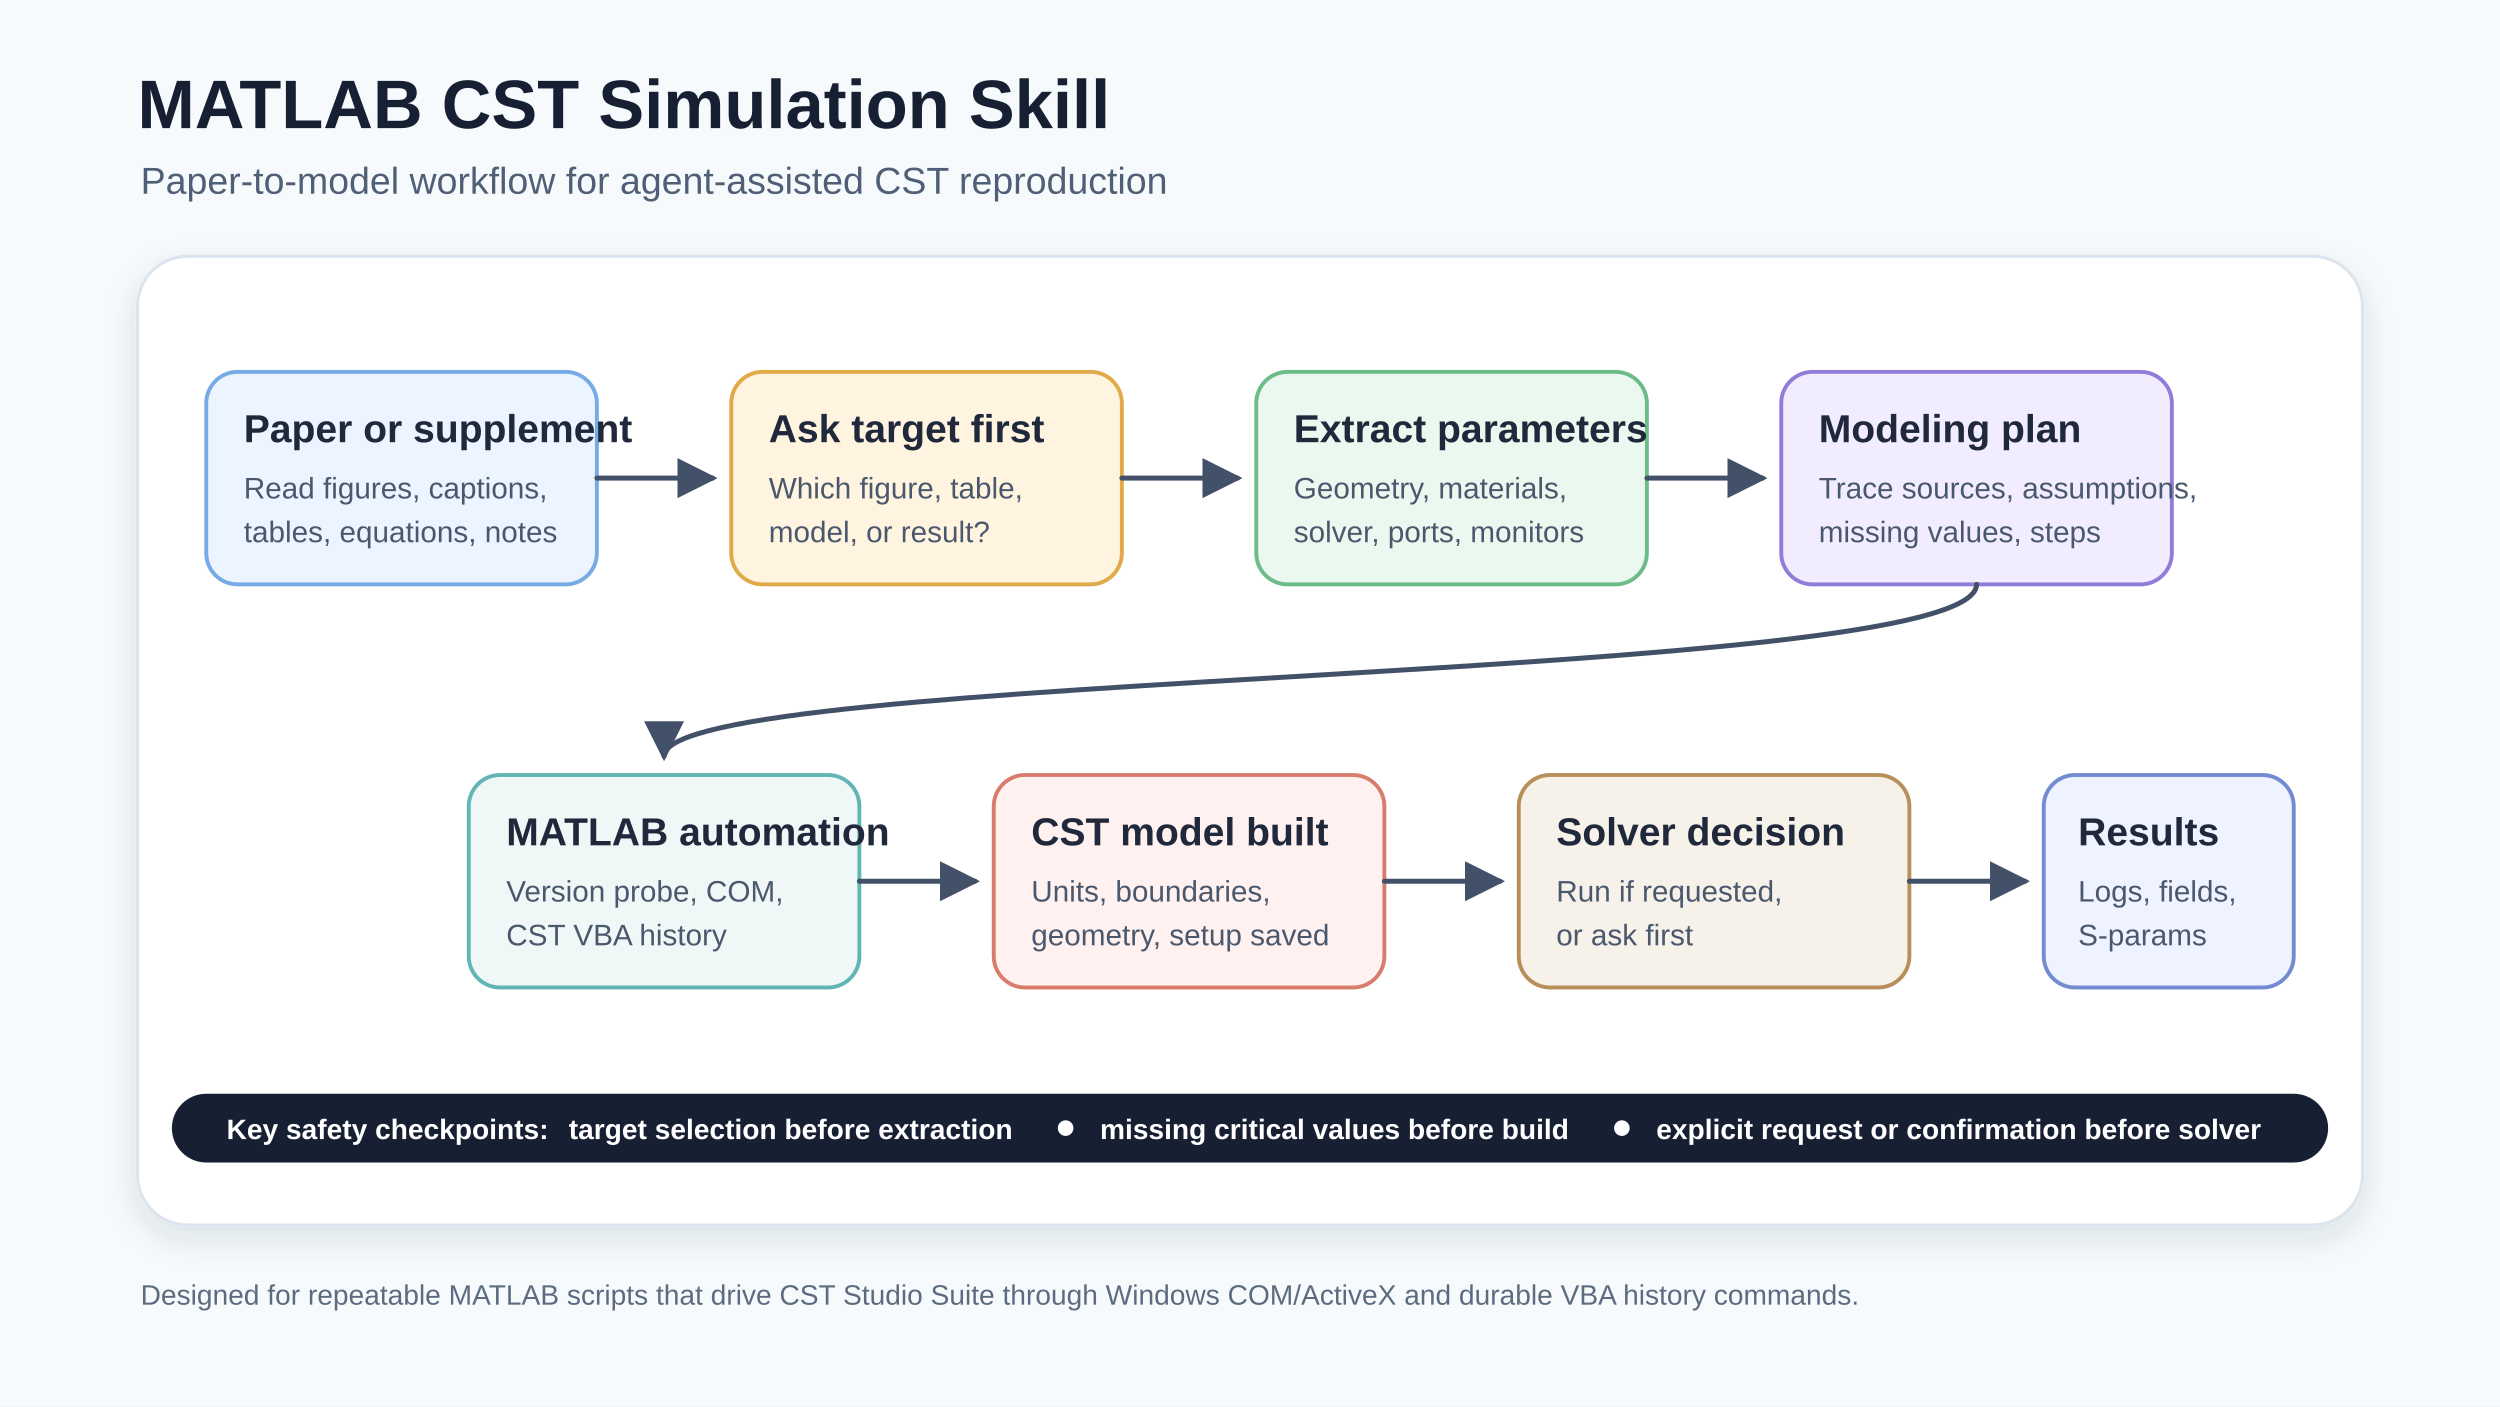
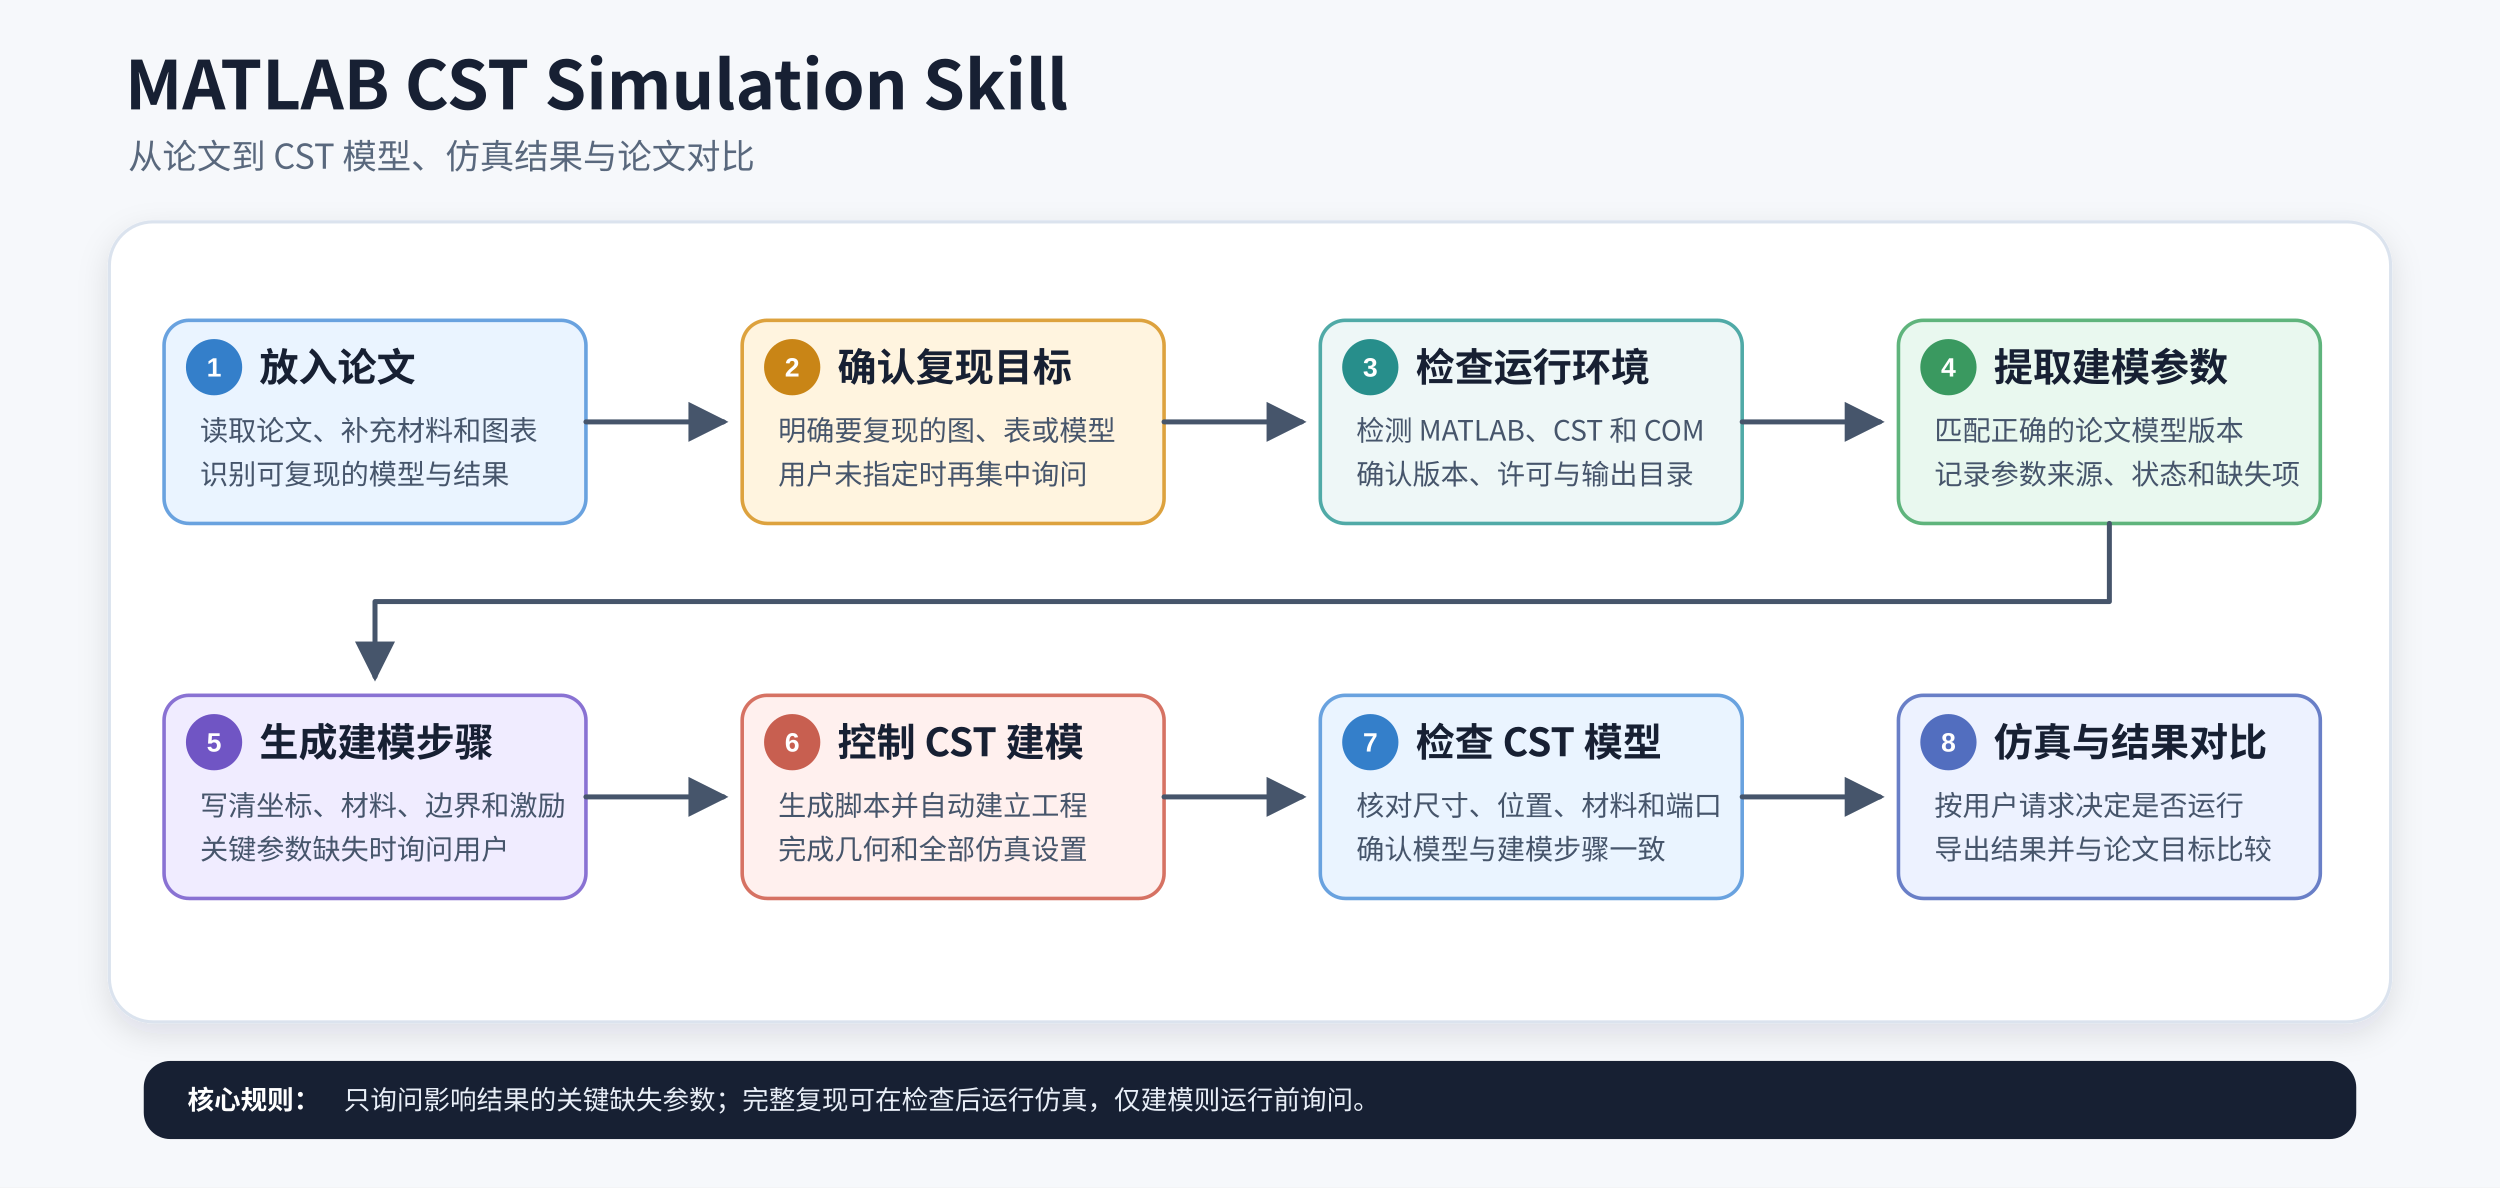
- <svg xmlns="http://www.w3.org/2000/svg" width="1600" height="900" viewBox="0 0 1600 900" role="img" aria-labelledby="title desc">
+ <svg xmlns="http://www.w3.org/2000/svg" width="1600" height="760" viewBox="0 0 1600 760" role="img" aria-labelledby="title desc">
  <defs>
    <style>
-       .bg { fill: #f7fafc; }
-       .title { font: 700 44px Arial, Helvetica, sans-serif; fill: #172033; }
-       .subtitle { font: 400 24px Arial, Helvetica, sans-serif; fill: #4f5f76; }
-       .box-title { font: 700 25px Arial, Helvetica, sans-serif; fill: #172033; }
-       .box-text { font: 400 19px Arial, Helvetica, sans-serif; fill: #435168; }
-       .label { font: 700 18px Arial, Helvetica, sans-serif; fill: #ffffff; }
-       .note { font: 400 18px Arial, Helvetica, sans-serif; fill: #5c6b80; }
-       .box { stroke-width: 2.5; rx: 20; ry: 20; }
-       .arrow { fill: none; stroke: #435168; stroke-width: 3.2; stroke-linecap: round; stroke-linejoin: round; marker-end: url(#arrow); }
-       .soft { opacity: 0.96; }
+       .bg { fill: #f6f8fb; }
+       .panel { fill: #ffffff; stroke: #dbe3ee; stroke-width: 2; }
+       .title { font: 700 43px "Microsoft YaHei", "Noto Sans CJK SC", Arial, sans-serif; fill: #172033; }
+       .subtitle { font: 400 22px "Microsoft YaHei", "Noto Sans CJK SC", Arial, sans-serif; fill: #59687d; }
+       .step-no { font: 700 17px Arial, sans-serif; fill: #ffffff; text-anchor: middle; }
+       .step-title { font: 700 25px "Microsoft YaHei", "Noto Sans CJK SC", Arial, sans-serif; fill: #172033; }
+       .step-text { font: 400 18px "Microsoft YaHei", "Noto Sans CJK SC", Arial, sans-serif; fill: #46556b; }
+       .note { font: 400 17px "Microsoft YaHei", "Noto Sans CJK SC", Arial, sans-serif; fill: #e8eef7; }
+       .note-strong { font: 700 17px "Microsoft YaHei", "Noto Sans CJK SC", Arial, sans-serif; fill: #ffffff; }
+       .box { stroke-width: 2.3; rx: 16; ry: 16; }
+       .arrow { fill: none; stroke: #46556b; stroke-width: 3.2; stroke-linecap: round; stroke-linejoin: round; marker-end: url(#arrow); }
    </style>
    <marker id="arrow" markerWidth="12" markerHeight="12" refX="9" refY="6" orient="auto">
-       <path d="M2,2 L10,6 L2,10 Z" fill="#435168" />
+       <path d="M2,2 L10,6 L2,10 Z" fill="#46556b" />
    </marker>
    <filter id="shadow" x="-15%" y="-20%" width="130%" height="150%">
-       <feDropShadow dx="0" dy="8" stdDeviation="10" flood-color="#1b2a42" flood-opacity="0.12" />
+       <feDropShadow dx="0" dy="7" stdDeviation="10" flood-color="#1b2a42" flood-opacity="0.11" />
    </filter>
  </defs>
-   <rect class="bg" width="1600" height="900" />
-   <text x="88" y="82" class="title">MATLAB CST Simulation Skill</text>
-   <text x="90" y="124" class="subtitle">Paper-to-model workflow for agent-assisted CST reproduction</text>
-   <rect x="88" y="164" width="1424" height="620" rx="32" fill="#ffffff" stroke="#dce4ef" stroke-width="2" filter="url(#shadow)" />
-   <g class="soft">
-     <rect class="box" x="132" y="238" width="250" height="136" fill="#eaf4ff" stroke="#70a8e5" />
-     <text x="156" y="283" class="box-title">Paper or supplement</text>
-     <text x="156" y="319" class="box-text">Read figures, captions,</text>
-     <text x="156" y="347" class="box-text">tables, equations, notes</text>
-     <rect class="box" x="468" y="238" width="250" height="136" fill="#fff4df" stroke="#dfa742" />
-     <text x="492" y="283" class="box-title">Ask target first</text>
-     <text x="492" y="319" class="box-text">Which figure, table,</text>
-     <text x="492" y="347" class="box-text">model, or result?</text>
-     <rect class="box" x="804" y="238" width="250" height="136" fill="#e9f8ef" stroke="#66b982" />
-     <text x="828" y="283" class="box-title">Extract parameters</text>
-     <text x="828" y="319" class="box-text">Geometry, materials,</text>
-     <text x="828" y="347" class="box-text">solver, ports, monitors</text>
-     <rect class="box" x="1140" y="238" width="250" height="136" fill="#f0ecff" stroke="#8e77d8" />
-     <text x="1164" y="283" class="box-title">Modeling plan</text>
-     <text x="1164" y="319" class="box-text">Trace sources, assumptions,</text>
-     <text x="1164" y="347" class="box-text">missing values, steps</text>
-     <rect class="box" x="300" y="496" width="250" height="136" fill="#eef7f7" stroke="#5bb3b0" />
-     <text x="324" y="541" class="box-title">MATLAB automation</text>
-     <text x="324" y="577" class="box-text">Version probe, COM,</text>
-     <text x="324" y="605" class="box-text">CST VBA history</text>
-     <rect class="box" x="636" y="496" width="250" height="136" fill="#fff0ee" stroke="#d67868" />
-     <text x="660" y="541" class="box-title">CST model built</text>
-     <text x="660" y="577" class="box-text">Units, boundaries,</text>
-     <text x="660" y="605" class="box-text">geometry, setup saved</text>
-     <rect class="box" x="972" y="496" width="250" height="136" fill="#f6f0e8" stroke="#b58a54" />
-     <text x="996" y="541" class="box-title">Solver decision</text>
-     <text x="996" y="577" class="box-text">Run if requested,</text>
-     <text x="996" y="605" class="box-text">or ask first</text>
-     <rect class="box" x="1308" y="496" width="160" height="136" fill="#edf2ff" stroke="#6d86ce" />
-     <text x="1330" y="541" class="box-title">Results</text>
-     <text x="1330" y="577" class="box-text">Logs, fields,</text>
-     <text x="1330" y="605" class="box-text">S-params</text>
-   </g>
-   <path class="arrow" d="M382 306 H456" />
-   <path class="arrow" d="M718 306 H792" />
-   <path class="arrow" d="M1054 306 H1128" />
-   <path class="arrow" d="M1265 374 C1265 438 425 428 425 484" />
-   <path class="arrow" d="M550 564 H624" />
-   <path class="arrow" d="M886 564 H960" />
-   <path class="arrow" d="M1222 564 H1296" />
-   <rect x="110" y="700" width="1380" height="44" rx="22" fill="#172033" />
-   <text x="145" y="729" class="label">Key safety checkpoints:</text>
-   <text x="364" y="729" class="label">target selection before extraction</text>
-   <circle cx="682" cy="722" r="5" fill="#ffffff" />
-   <text x="704" y="729" class="label">missing critical values before build</text>
-   <circle cx="1038" cy="722" r="5" fill="#ffffff" />
-   <text x="1060" y="729" class="label">explicit request or confirmation before solver</text>
-   <text x="90" y="835" class="note">Designed for repeatable MATLAB scripts that drive CST Studio Suite through Windows COM/ActiveX and durable VBA history commands.</text>
+   <rect class="bg" width="1600" height="760" />
+   <text x="80" y="70" class="title">MATLAB CST Simulation Skill</text>
+   <text x="82" y="108" class="subtitle">从论文到 CST 模型、仿真结果与论文对比</text>
+   <rect x="70" y="142" width="1460" height="512" rx="28" class="panel" filter="url(#shadow)" />
+   <rect class="box" x="105" y="205" width="270" height="130" fill="#eaf4ff" stroke="#69a2df" />
+   <circle cx="137" cy="235" r="18" fill="#347fca" />
+   <text x="137" y="241" class="step-no">1</text>
+   <text x="166" y="244" class="step-title">放入论文</text>
+   <text x="128" y="282" class="step-text">读取论文、补充材料和图表</text>
+   <text x="128" y="310" class="step-text">识别可复现的模型与结果</text>
+   <rect class="box" x="475" y="205" width="270" height="130" fill="#fff4df" stroke="#dda23e" />
+   <circle cx="507" cy="235" r="18" fill="#c98516" />
+   <text x="507" y="241" class="step-no">2</text>
+   <text x="536" y="244" class="step-title">确认复现目标</text>
+   <text x="498" y="282" class="step-text">明确要复现的图、表或模型</text>
+   <text x="498" y="310" class="step-text">用户未指定时再集中询问</text>
+   <rect class="box" x="845" y="205" width="270" height="130" fill="#eef7f7" stroke="#50aaa7" />
+   <circle cx="877" cy="235" r="18" fill="#278e8b" />
+   <text x="877" y="241" class="step-no">3</text>
+   <text x="906" y="244" class="step-title">检查运行环境</text>
+   <text x="868" y="282" class="step-text">检测 MATLAB、CST 和 COM</text>
+   <text x="868" y="310" class="step-text">确认版本、许可与输出目录</text>
+   <rect class="box" x="1215" y="205" width="270" height="130" fill="#e9f8ef" stroke="#5fb47c" />
+   <circle cx="1247" cy="235" r="18" fill="#3a9960" />
+   <text x="1247" y="241" class="step-no">4</text>
+   <text x="1276" y="244" class="step-title">提取建模参数</text>
+   <text x="1238" y="282" class="step-text">匹配正确的论文模型版本</text>
+   <text x="1238" y="310" class="step-text">记录参数来源、状态和缺失项</text>
+   <path class="arrow" d="M375 270 H463" />
+   <path class="arrow" d="M745 270 H833" />
+   <path class="arrow" d="M1115 270 H1203" />
+   <rect class="box" x="105" y="445" width="270" height="130" fill="#f0ecff" stroke="#8972d3" />
+   <circle cx="137" cy="475" r="18" fill="#7055c4" />
+   <text x="137" y="481" class="step-no">5</text>
+   <text x="166" y="484" class="step-title">生成建模步骤</text>
+   <text x="128" y="522" class="step-text">写清坐标、材料、边界和激励</text>
+   <text x="128" y="550" class="step-text">关键参数缺失时询问用户</text>
+   <rect class="box" x="475" y="445" width="270" height="130" fill="#fff0ee" stroke="#d67263" />
+   <circle cx="507" cy="475" r="18" fill="#c85f50" />
+   <text x="507" y="481" class="step-no">6</text>
+   <text x="536" y="484" class="step-title">控制 CST 建模</text>
+   <text x="498" y="522" class="step-text">生成脚本并自动建立工程</text>
+   <text x="498" y="550" class="step-text">完成几何和全部仿真设置</text>
+   <rect class="box" x="845" y="445" width="270" height="130" fill="#eaf4ff" stroke="#69a2df" />
+   <circle cx="877" cy="475" r="18" fill="#347fca" />
+   <text x="877" y="481" class="step-no">7</text>
+   <text x="906" y="484" class="step-title">检查 CST 模型</text>
+   <text x="868" y="522" class="step-text">核对尺寸、位置、材料和端口</text>
+   <text x="868" y="550" class="step-text">确认模型与建模步骤一致</text>
+   <rect class="box" x="1215" y="445" width="270" height="130" fill="#edf2ff" stroke="#697fc7" />
+   <circle cx="1247" cy="475" r="18" fill="#526ebf" />
+   <text x="1247" y="481" class="step-no">8</text>
+   <text x="1276" y="484" class="step-title">仿真与结果对比</text>
+   <text x="1238" y="522" class="step-text">按用户请求决定是否运行</text>
+   <text x="1238" y="550" class="step-text">导出结果并与论文目标比较</text>
+   <path class="arrow" d="M1350 335 V385 H240 V433" />
+   <path class="arrow" d="M375 510 H463" />
+   <path class="arrow" d="M745 510 H833" />
+   <path class="arrow" d="M1115 510 H1203" />
+   <rect x="92" y="679" width="1416" height="50" rx="17" fill="#172033" />
+   <text x="120" y="710" class="note-strong">核心规则：</text>
+   <text x="220" y="710" class="note">只询问影响结果的关键缺失参数；完整复现可在检查后运行仿真，仅建模则运行前询问。</text>
</svg>
